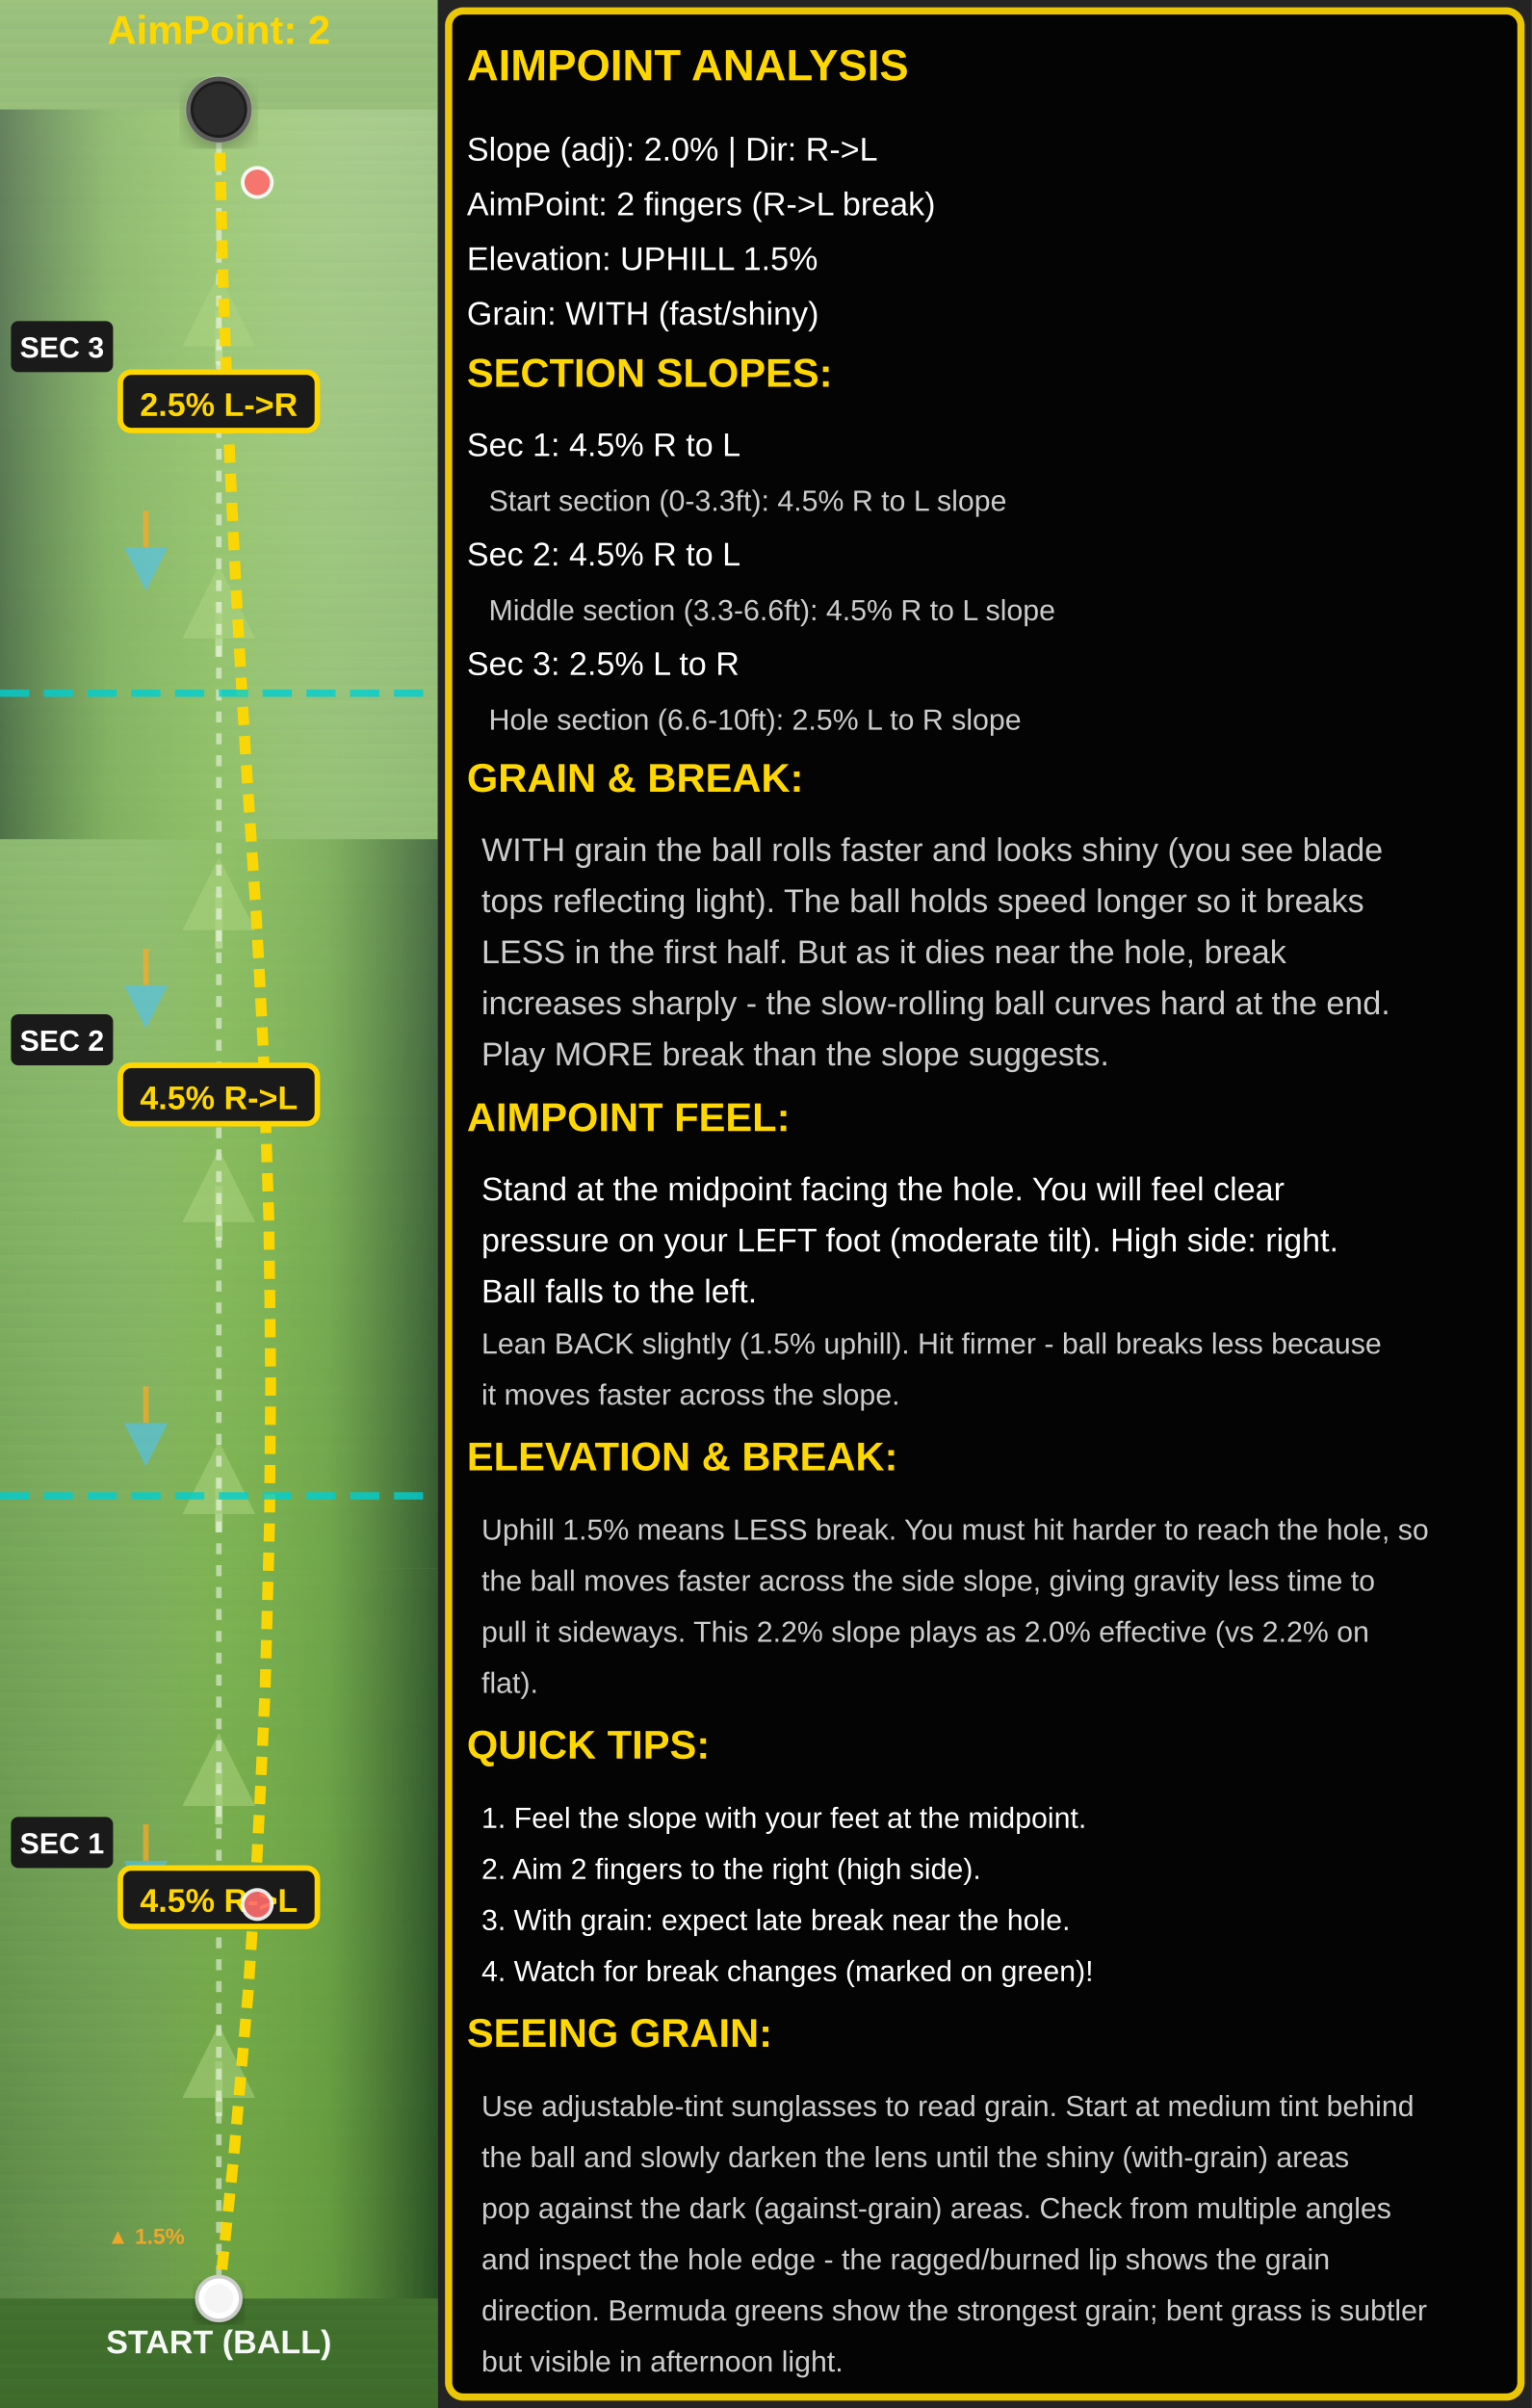
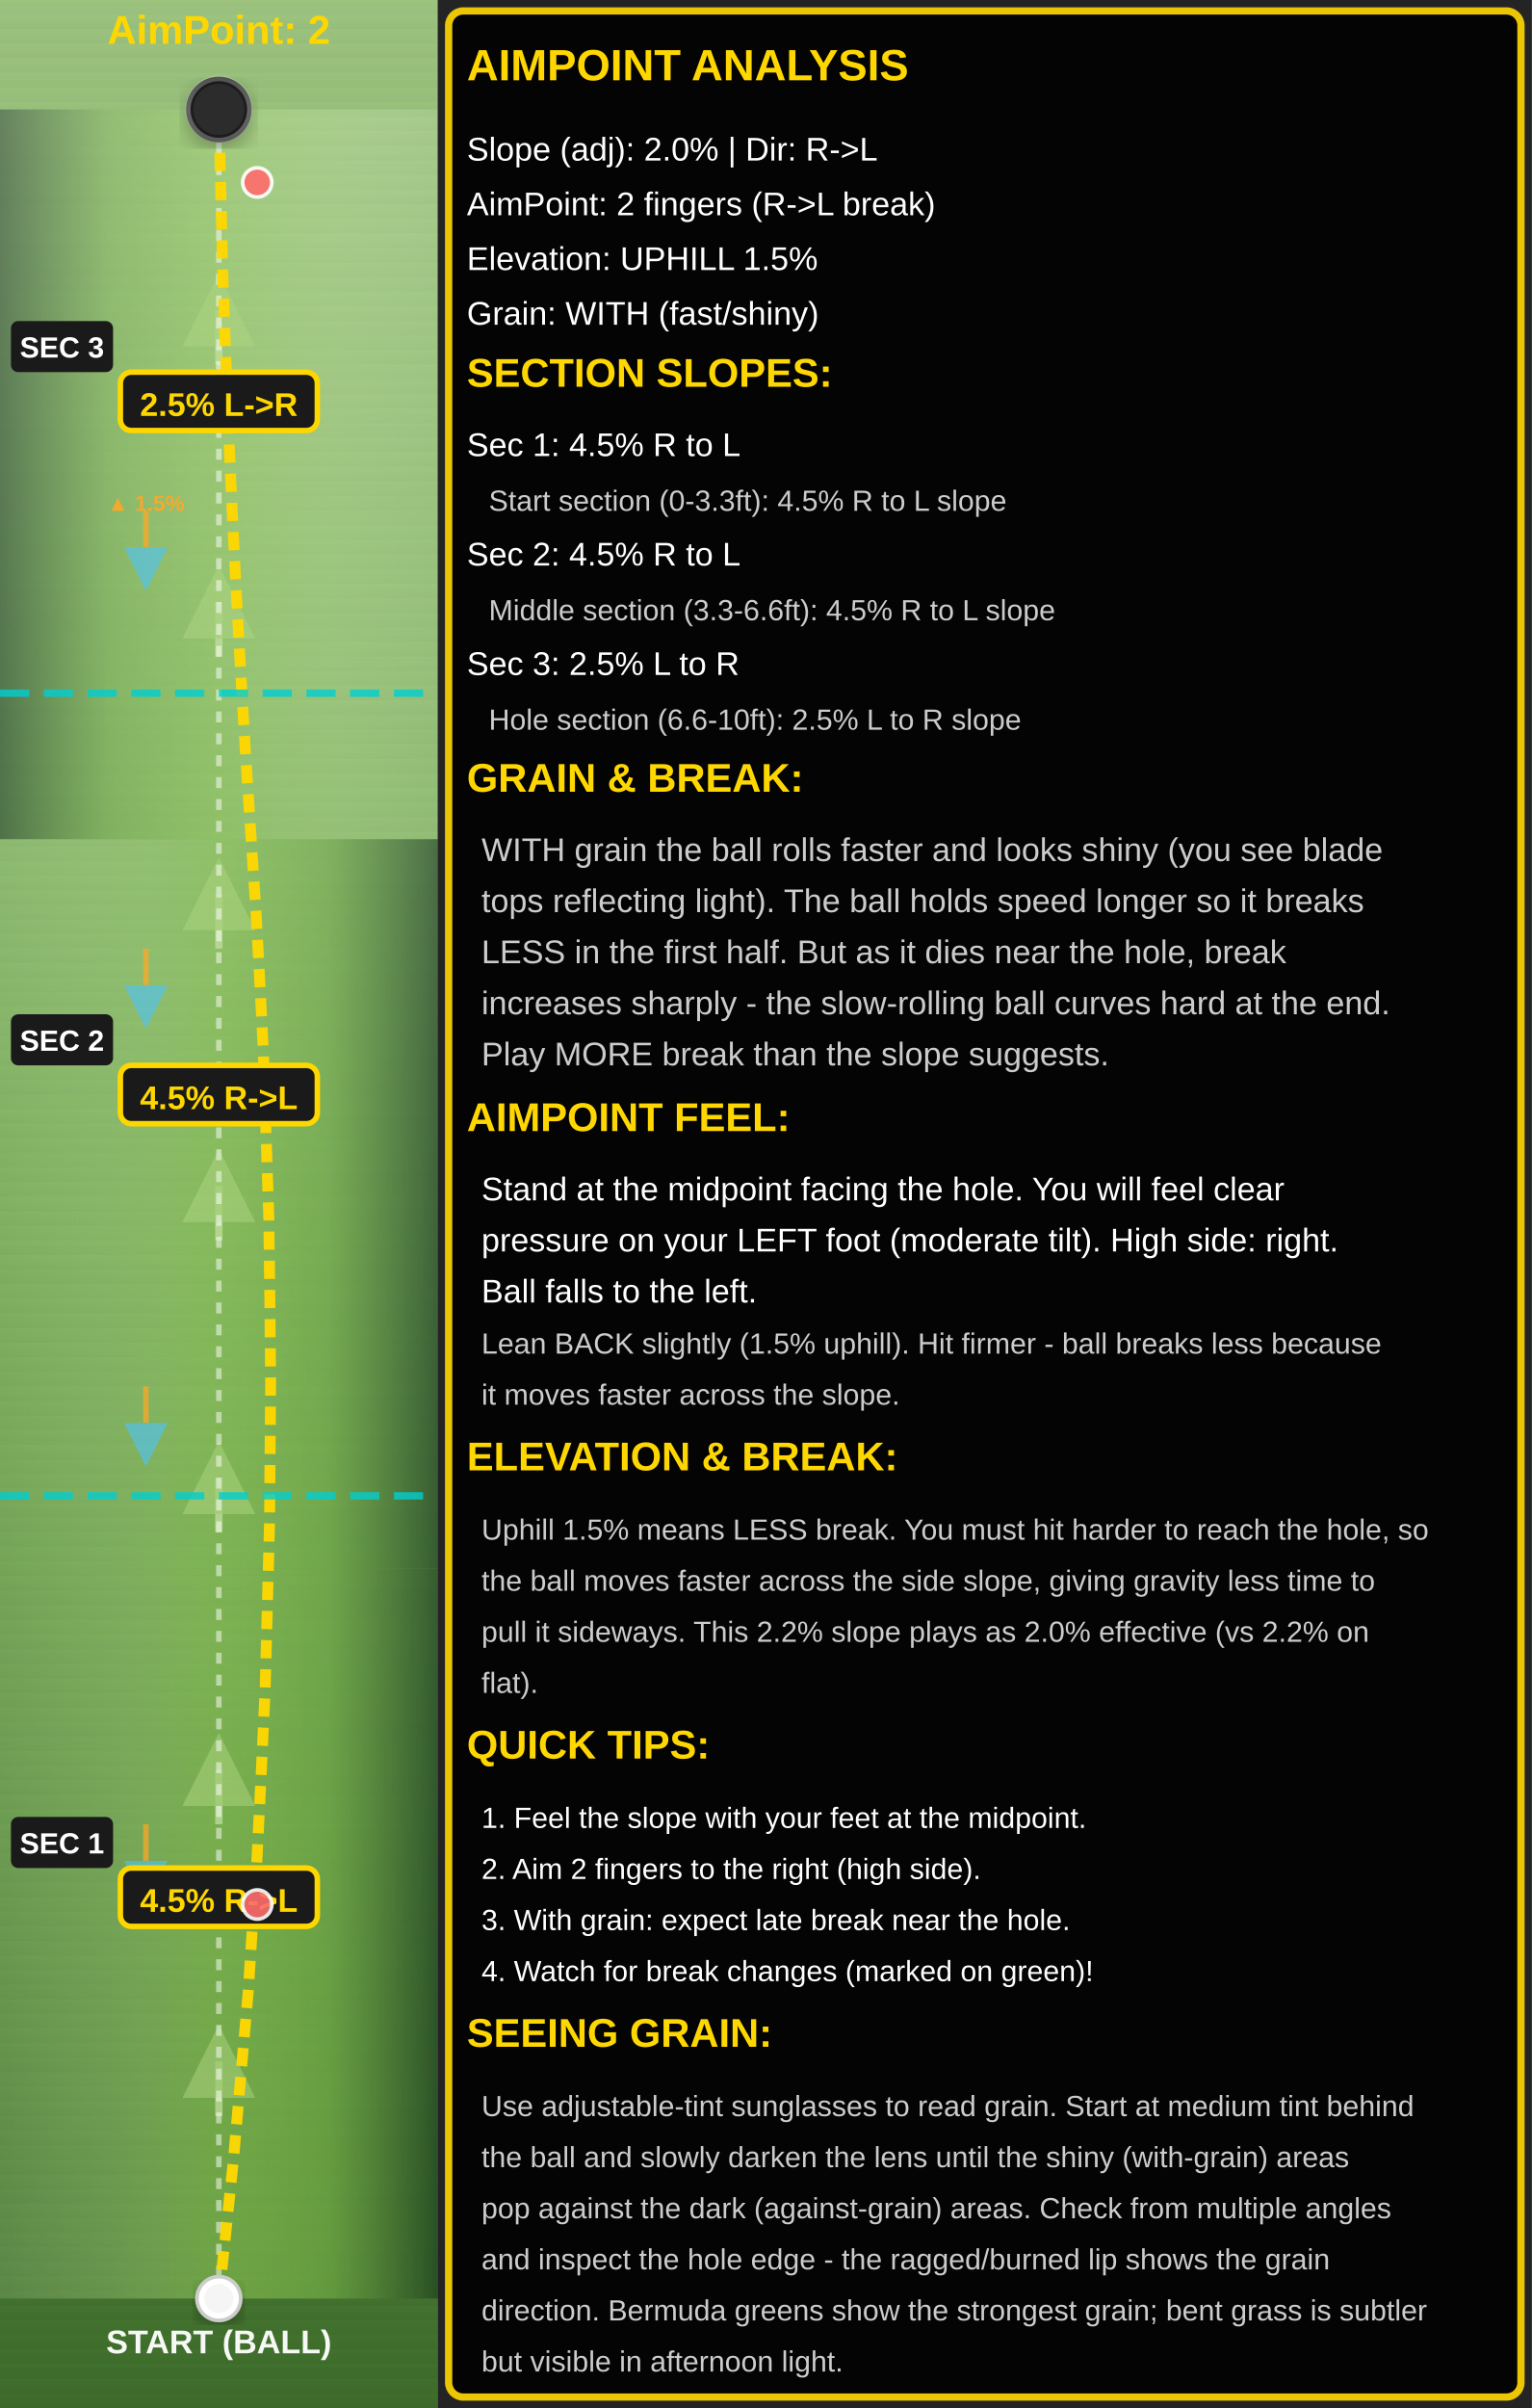
<svg xmlns="http://www.w3.org/2000/svg" width="420" height="660">
  <defs>
    <linearGradient id="baseGreen" x1="0%" y1="0%" x2="0%" y2="100%">
      <stop offset="0%" style="stop-color:#689F38;stop-opacity:1" />
      <stop offset="50%" style="stop-color:#558B2F;stop-opacity:1" />
      <stop offset="100%" style="stop-color:#4A7C27;stop-opacity:1" />
    </linearGradient>
    <linearGradient id="grainGradient" x1="0%" y1="0%" x2="0%" y2="100%">
      <stop offset="0%" style="stop-color:#E8F5E9;stop-opacity:0.6" />
      <stop offset="30%" style="stop-color:#C8E6C9;stop-opacity:0.5" />
      <stop offset="60%" style="stop-color:#A5D6A7;stop-opacity:0.35" />
      <stop offset="100%" style="stop-color:#81C784;stop-opacity:0.2" />
    </linearGradient>
    <linearGradient id="elevationGradient" x1="0%" y1="0%" x2="0%" y2="100%">
      <stop offset="0%" style="stop-color:#AED581;stop-opacity:0.22" />
      <stop offset="50%" style="stop-color:#689F38;stop-opacity:0.49" />
      <stop offset="100%" style="stop-color:#1B3D14;stop-opacity:0.75" />
    </linearGradient>
    <linearGradient id="breakGradientSec1" x1="0%" y1="0%" x2="100%" y2="0%">
      <stop offset="0%" style="stop-color:#C5E1A5;stop-opacity:0.2" />
      <stop offset="25%" style="stop-color:#AED581;stop-opacity:0.36" />
      <stop offset="50%" style="stop-color:#8BC34A;stop-opacity:0.6" />
      <stop offset="75%" style="stop-color:#689F38;stop-opacity:0.8" />
      <stop offset="100%" style="stop-color:#1B3D14;stop-opacity:1.0" />
    </linearGradient>
    <linearGradient id="breakGradientSec2" x1="0%" y1="0%" x2="100%" y2="0%">
      <stop offset="0%" style="stop-color:#C5E1A5;stop-opacity:0.2" />
      <stop offset="25%" style="stop-color:#AED581;stop-opacity:0.36" />
      <stop offset="50%" style="stop-color:#8BC34A;stop-opacity:0.6" />
      <stop offset="75%" style="stop-color:#689F38;stop-opacity:0.8" />
      <stop offset="100%" style="stop-color:#1B3D14;stop-opacity:1.0" />
    </linearGradient>
    <linearGradient id="breakGradientSec3" x1="0%" y1="0%" x2="100%" y2="0%">
      <stop offset="0%" style="stop-color:#1B3D14;stop-opacity:0.93" />
      <stop offset="25%" style="stop-color:#689F38;stop-opacity:0.761" />
      <stop offset="50%" style="stop-color:#8BC34A;stop-opacity:0.591" />
      <stop offset="75%" style="stop-color:#AED581;stop-opacity:0.422" />
      <stop offset="100%" style="stop-color:#C5E1A5;stop-opacity:0.253" />
    </linearGradient>
    <linearGradient id="holeGrainGradient" x1="50%" y1="0%" x2="50%" y2="100%">
      <stop offset="0%" style="stop-color:#FFFFFF;stop-opacity:0.3" />
      <stop offset="50%" style="stop-color:#CCCCCC;stop-opacity:0.5" />
      <stop offset="100%" style="stop-color:#999999;stop-opacity:0.6" />
    </linearGradient>
    <filter id="shadow">
      <feDropShadow dx="0" dy="2" stdDeviation="3" flood-opacity="0.3" />
    </filter>
    <marker id="arrowhead-grain" markerWidth="10" markerHeight="10" refX="5" refY="5" orient="auto">
      <polygon points="0,0 10,5 0,10" fill="#AED581" opacity="0.7" />
    </marker>
    <marker id="arrowhead-elev-up" markerWidth="8" markerHeight="8" refX="4" refY="8" orient="0">
      <polygon points="4,0 8,8 0,8" fill="#FFA726" opacity="0.85" />
    </marker>
    <marker id="arrowhead-elev-down" markerWidth="8" markerHeight="8" refX="4" refY="0" orient="0">
      <polygon points="0,0 8,0 4,8" fill="#4FC3F7" opacity="0.85" />
    </marker>
    <pattern id="grassTexture" x="0" y="0" width="4" height="4" patternUnits="userSpaceOnUse">
      <rect width="4" height="4" fill="url(#baseGreen)" opacity="0.95" />
      <line x1="0" y1="2" x2="4" y2="2" stroke="#5A9B3F" stroke-width="0.5" opacity="0.3" />
    </pattern>
  </defs>
  <rect width="120" height="660" fill="url(#baseGreen)" />
  <rect width="120" height="660" fill="url(#grassTexture)" opacity="0.3" />
  <rect width="120" height="660" fill="url(#elevationGradient)" opacity="0.7" />
  <rect x="0" y="430.0" width="120" height="200.0" fill="url(#breakGradientSec1)" opacity="1.0" />
  <rect x="0" y="230.0" width="120" height="200.0" fill="url(#breakGradientSec2)" opacity="1.0" />
  <rect x="0" y="30" width="120" height="200.0" fill="url(#breakGradientSec3)" opacity="1.0" />
  <rect width="120" height="660" fill="url(#grainGradient)" opacity="0.6" />
  <line x1="60.0" y1="100" x2="60.0" y2="85" stroke="#C5E1A5" stroke-width="2" opacity="0.7" marker-end="url(#arrowhead-grain)" />
  <line x1="60.0" y1="180" x2="60.0" y2="165" stroke="#C5E1A5" stroke-width="2" opacity="0.7" marker-end="url(#arrowhead-grain)" />
  <line x1="60.0" y1="260" x2="60.0" y2="245" stroke="#C5E1A5" stroke-width="2" opacity="0.7" marker-end="url(#arrowhead-grain)" />
  <line x1="60.0" y1="340" x2="60.0" y2="325" stroke="#C5E1A5" stroke-width="2" opacity="0.7" marker-end="url(#arrowhead-grain)" />
  <line x1="60.0" y1="420" x2="60.0" y2="405" stroke="#C5E1A5" stroke-width="2" opacity="0.7" marker-end="url(#arrowhead-grain)" />
  <line x1="60.0" y1="500" x2="60.0" y2="485" stroke="#C5E1A5" stroke-width="2" opacity="0.7" marker-end="url(#arrowhead-grain)" />
  <line x1="60.0" y1="580" x2="60.0" y2="565" stroke="#C5E1A5" stroke-width="2" opacity="0.7" marker-end="url(#arrowhead-grain)" />
  <line x1="40.0" y1="140" x2="40.0" y2="150" stroke="#FFA726" stroke-width="1.5" opacity="0.72" marker-end="url(#arrowhead-elev-down)" />
  <line x1="40.0" y1="260" x2="40.0" y2="270" stroke="#FFA726" stroke-width="1.5" opacity="0.72" marker-end="url(#arrowhead-elev-down)" />
  <line x1="40.0" y1="380" x2="40.0" y2="390" stroke="#FFA726" stroke-width="1.5" opacity="0.72" marker-end="url(#arrowhead-elev-down)" />
  <line x1="40.0" y1="500" x2="40.0" y2="510" stroke="#FFA726" stroke-width="1.5" opacity="0.72" marker-end="url(#arrowhead-elev-down)" />
-   <text x="40.0" y="615" font-family="Arial, sans-serif" font-size="6" fill="#FFA726" text-anchor="middle" font-weight="bold" opacity="0.9">▲ 1.5%</text>
+   <text x="40.0" y="140" font-family="Arial, sans-serif" font-size="6" fill="#FFA726" text-anchor="middle" font-weight="bold" opacity="0.9">▲ 1.5%</text>
  <line x1="60.0" y1="630" x2="60.0" y2="30.0" stroke="#FFFFFF" stroke-width="1.5" stroke-dasharray="3,3" opacity="0.5" />
  <path d="M 60.0 630.0 C 61.3 617.5, 62.7 604.6, 64.0 592.0 C 65.3 577.0, 66.7 561.5, 68.0 546.5 C 68.8 533.9, 69.7 521.0, 70.5 508.5 C 71.3 493.4, 72.0 477.9, 72.7 462.9 C 73.1 447.9, 73.5 432.4, 73.9 417.3 C 74.0 404.8, 74.1 391.9, 74.2 379.4 C 74.1 364.3, 73.9 348.8, 73.7 333.8 C 73.2 318.8, 72.7 303.3, 72.2 288.2 C 71.6 275.7, 70.9 262.8, 70.2 250.3 C 69.2 235.2, 68.2 219.7, 67.2 204.7 C 66.3 189.6, 65.4 174.2, 64.6 159.1 C 64.0 146.6, 63.3 133.7, 62.8 121.1 C 62.2 106.1, 61.6 90.6, 61.1 75.6 C 60.7 60.5, 60.4 45.0, 60.0 30.0" stroke="#FFD700" stroke-width="3" fill="none" stroke-dasharray="5,3" opacity="0.95" />
  <line x1="0" y1="410.0" x2="120" y2="410.0" stroke="#00CED1" stroke-width="2" opacity="0.8" stroke-dasharray="8,4" />
  <line x1="0" y1="190.0" x2="120" y2="190.0" stroke="#00CED1" stroke-width="2" opacity="0.8" stroke-dasharray="8,4" />
  <rect x="3" y="498.0" width="28" height="14" fill="#1A1A1A" rx="2" />
  <text x="17" y="508.0" font-family="Arial, sans-serif" font-size="8" fill="#FFFFFF" text-anchor="middle" font-weight="bold">SEC 1</text>
  <rect x="33.0" y="512.0" width="54" height="16" fill="#1A1A1A" rx="3" stroke="#FFD700" stroke-width="1.5" />
  <text x="60.0" y="524.0" font-family="Arial, sans-serif" font-size="9" fill="#FFD700" text-anchor="middle" font-weight="bold">4.5% R-&gt;L</text>
  <rect x="3" y="278.0" width="28" height="14" fill="#1A1A1A" rx="2" />
  <text x="17" y="288.0" font-family="Arial, sans-serif" font-size="8" fill="#FFFFFF" text-anchor="middle" font-weight="bold">SEC 2</text>
  <rect x="33.0" y="292.0" width="54" height="16" fill="#1A1A1A" rx="3" stroke="#FFD700" stroke-width="1.5" />
  <text x="60.0" y="304.0" font-family="Arial, sans-serif" font-size="9" fill="#FFD700" text-anchor="middle" font-weight="bold">4.5% R-&gt;L</text>
  <rect x="3" y="88.0" width="28" height="14" fill="#1A1A1A" rx="2" />
  <text x="17" y="98.0" font-family="Arial, sans-serif" font-size="8" fill="#FFFFFF" text-anchor="middle" font-weight="bold">SEC 3</text>
  <rect x="33.0" y="102.0" width="54" height="16" fill="#1A1A1A" rx="3" stroke="#FFD700" stroke-width="1.5" />
  <text x="60.0" y="114.0" font-family="Arial, sans-serif" font-size="9" fill="#FFD700" text-anchor="middle" font-weight="bold">2.5% L-&gt;R</text>
  <circle cx="70.529" cy="522" r="4" fill="#FF6B6B" opacity="0.9" stroke="#FFFFFF" stroke-width="1" />
  <circle cx="70.529" cy="50" r="4" fill="#FF6B6B" opacity="0.9" stroke="#FFFFFF" stroke-width="1" />
  <text x="60.0" y="12" font-family="Arial, sans-serif" font-size="11" fill="#FFD700" text-anchor="middle" font-weight="bold">AimPoint: 2</text>
  <circle cx="60.0" cy="30.0" r="9" fill="#1A1A1A" filter="url(#shadow)" />
  <circle cx="60.0" cy="30.0" r="7" fill="#2C2C2C" />
  <circle cx="60.0" cy="30.0" r="8.5" fill="none" stroke="url(#holeGrainGradient)" stroke-width="1.5" opacity="0.8" />
  <circle cx="60.0" cy="630" r="6" fill="#FFFFFF" stroke="#CCCCCC" stroke-width="1" filter="url(#shadow)" />
  <circle cx="60.0" cy="630" r="4" fill="#F5F5F5" />
  <text x="60.0" y="645" font-family="Arial, sans-serif" font-size="9" fill="#FFFFFF" text-anchor="middle" font-weight="bold" opacity="0.95">START (BALL)</text>
  <rect x="120" y="0" width="300" height="660" fill="#1A1A1A" opacity="0.95" />
  <rect x="123" y="3" width="294" height="654" fill="#000000" opacity="0.9" rx="4" stroke="#FFD700" stroke-width="2" />
  <text x="128" y="22" font-family="Arial, sans-serif" font-size="12" fill="#FFD700" font-weight="bold">AIMPOINT ANALYSIS</text>
  <text x="128" y="44" font-family="Arial, sans-serif" font-size="9" fill="#FFFFFF">Slope (adj): 2.0%  |  Dir: R-&gt;L</text>
  <text x="128" y="59" font-family="Arial, sans-serif" font-size="9" fill="#FFFFFF">AimPoint: 2 fingers (R-&gt;L break)</text>
  <text x="128" y="74" font-family="Arial, sans-serif" font-size="9" fill="#FFFFFF">Elevation: UPHILL 1.5%</text>
  <text x="128" y="89" font-family="Arial, sans-serif" font-size="9" fill="#FFFFFF">Grain: WITH (fast/shiny)</text>
  <text x="128" y="106" font-family="Arial, sans-serif" font-size="11" fill="#FFD700" font-weight="bold">SECTION SLOPES:</text>
  <text x="128" y="125" font-family="Arial, sans-serif" font-size="9" fill="#FFFFFF">Sec 1: 4.5% R to L</text>
  <text x="134" y="140" font-family="Arial, sans-serif" font-size="8" fill="#CCCCCC">Start section (0-3.3ft): 4.5% R to L slope</text>
  <text x="128" y="155" font-family="Arial, sans-serif" font-size="9" fill="#FFFFFF">Sec 2: 4.5% R to L</text>
  <text x="134" y="170" font-family="Arial, sans-serif" font-size="8" fill="#CCCCCC">Middle section (3.3-6.6ft): 4.5% R to L slope</text>
  <text x="128" y="185" font-family="Arial, sans-serif" font-size="9" fill="#FFFFFF">Sec 3: 2.5% L to R</text>
  <text x="134" y="200" font-family="Arial, sans-serif" font-size="8" fill="#CCCCCC">Hole section (6.6-10ft): 2.5% L to R slope</text>
  <text x="128" y="217" font-family="Arial, sans-serif" font-size="11" fill="#FFD700" font-weight="bold">GRAIN &amp; BREAK:</text>
  <text x="132" y="236" font-family="Arial, sans-serif" font-size="9" fill="#CCCCCC">WITH grain the ball rolls faster and looks shiny (you see blade</text>
  <text x="132" y="250" font-family="Arial, sans-serif" font-size="9" fill="#CCCCCC">tops reflecting light). The ball holds speed longer so it breaks</text>
  <text x="132" y="264" font-family="Arial, sans-serif" font-size="9" fill="#CCCCCC">LESS in the first half. But as it dies near the hole, break</text>
  <text x="132" y="278" font-family="Arial, sans-serif" font-size="9" fill="#CCCCCC">increases sharply - the slow-rolling ball curves hard at the end.</text>
  <text x="132" y="292" font-family="Arial, sans-serif" font-size="9" fill="#CCCCCC">Play MORE break than the slope suggests.</text>
  <text x="128" y="310" font-family="Arial, sans-serif" font-size="11" fill="#FFD700" font-weight="bold">AIMPOINT FEEL:</text>
  <text x="132" y="329" font-family="Arial, sans-serif" font-size="9" fill="#FFFFFF">Stand at the midpoint facing the hole. You will feel clear</text>
  <text x="132" y="343" font-family="Arial, sans-serif" font-size="9" fill="#FFFFFF">pressure on your LEFT foot (moderate tilt). High side: right.</text>
  <text x="132" y="357" font-family="Arial, sans-serif" font-size="9" fill="#FFFFFF">Ball falls to the left.</text>
  <text x="132" y="371" font-family="Arial, sans-serif" font-size="8" fill="#CCCCCC">Lean BACK slightly (1.5% uphill). Hit firmer - ball breaks less because</text>
  <text x="132" y="385" font-family="Arial, sans-serif" font-size="8" fill="#CCCCCC">it moves faster across the slope.</text>
  <text x="128" y="403" font-family="Arial, sans-serif" font-size="11" fill="#FFD700" font-weight="bold">ELEVATION &amp; BREAK:</text>
  <text x="132" y="422" font-family="Arial, sans-serif" font-size="8" fill="#CCCCCC">Uphill 1.5% means LESS break. You must hit harder to reach the hole, so</text>
  <text x="132" y="436" font-family="Arial, sans-serif" font-size="8" fill="#CCCCCC">the ball moves faster across the side slope, giving gravity less time to</text>
  <text x="132" y="450" font-family="Arial, sans-serif" font-size="8" fill="#CCCCCC">pull it sideways. This 2.2% slope plays as 2.0% effective (vs 2.2% on</text>
  <text x="132" y="464" font-family="Arial, sans-serif" font-size="8" fill="#CCCCCC">flat).</text>
  <text x="128" y="482" font-family="Arial, sans-serif" font-size="11" fill="#FFD700" font-weight="bold">QUICK TIPS:</text>
  <text x="132" y="501" font-family="Arial, sans-serif" font-size="8" fill="#FFFFFF">1. Feel the slope with your feet at the midpoint.</text>
  <text x="132" y="515" font-family="Arial, sans-serif" font-size="8" fill="#FFFFFF">2. Aim 2 fingers to the right (high side).</text>
  <text x="132" y="529" font-family="Arial, sans-serif" font-size="8" fill="#FFFFFF">3. With grain: expect late break near the hole.</text>
  <text x="132" y="543" font-family="Arial, sans-serif" font-size="8" fill="#FFFFFF">4. Watch for break changes (marked on green)!</text>
  <text x="128" y="561" font-family="Arial, sans-serif" font-size="11" fill="#FFD700" font-weight="bold">SEEING GRAIN:</text>
  <text x="132" y="580" font-family="Arial, sans-serif" font-size="8" fill="#CCCCCC">Use adjustable-tint sunglasses to read grain. Start at medium tint behind</text>
  <text x="132" y="594" font-family="Arial, sans-serif" font-size="8" fill="#CCCCCC">the ball and slowly darken the lens until the shiny (with-grain) areas</text>
  <text x="132" y="608" font-family="Arial, sans-serif" font-size="8" fill="#CCCCCC">pop against the dark (against-grain) areas. Check from multiple angles</text>
  <text x="132" y="622" font-family="Arial, sans-serif" font-size="8" fill="#CCCCCC">and inspect the hole edge - the ragged/burned lip shows the grain</text>
  <text x="132" y="636" font-family="Arial, sans-serif" font-size="8" fill="#CCCCCC">direction. Bermuda greens show the strongest grain; bent grass is subtler</text>
  <text x="132" y="650" font-family="Arial, sans-serif" font-size="8" fill="#CCCCCC">but visible in afternoon light.</text>
</svg>
